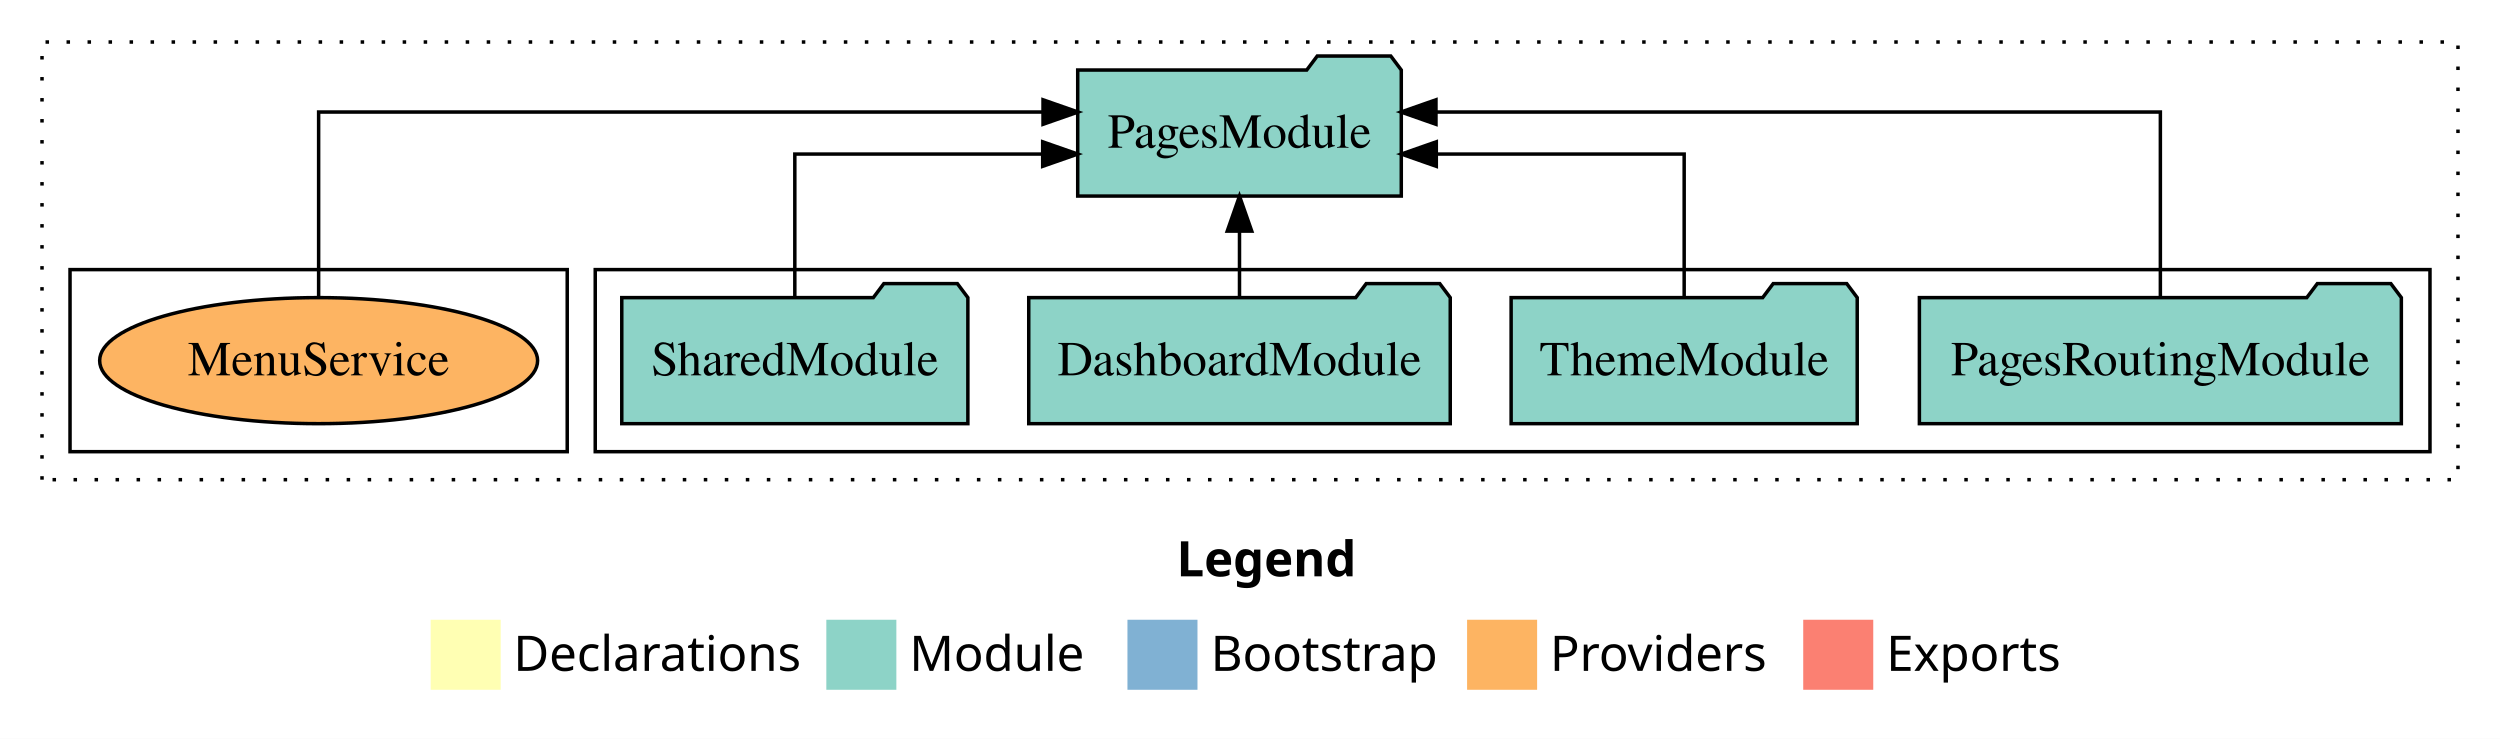
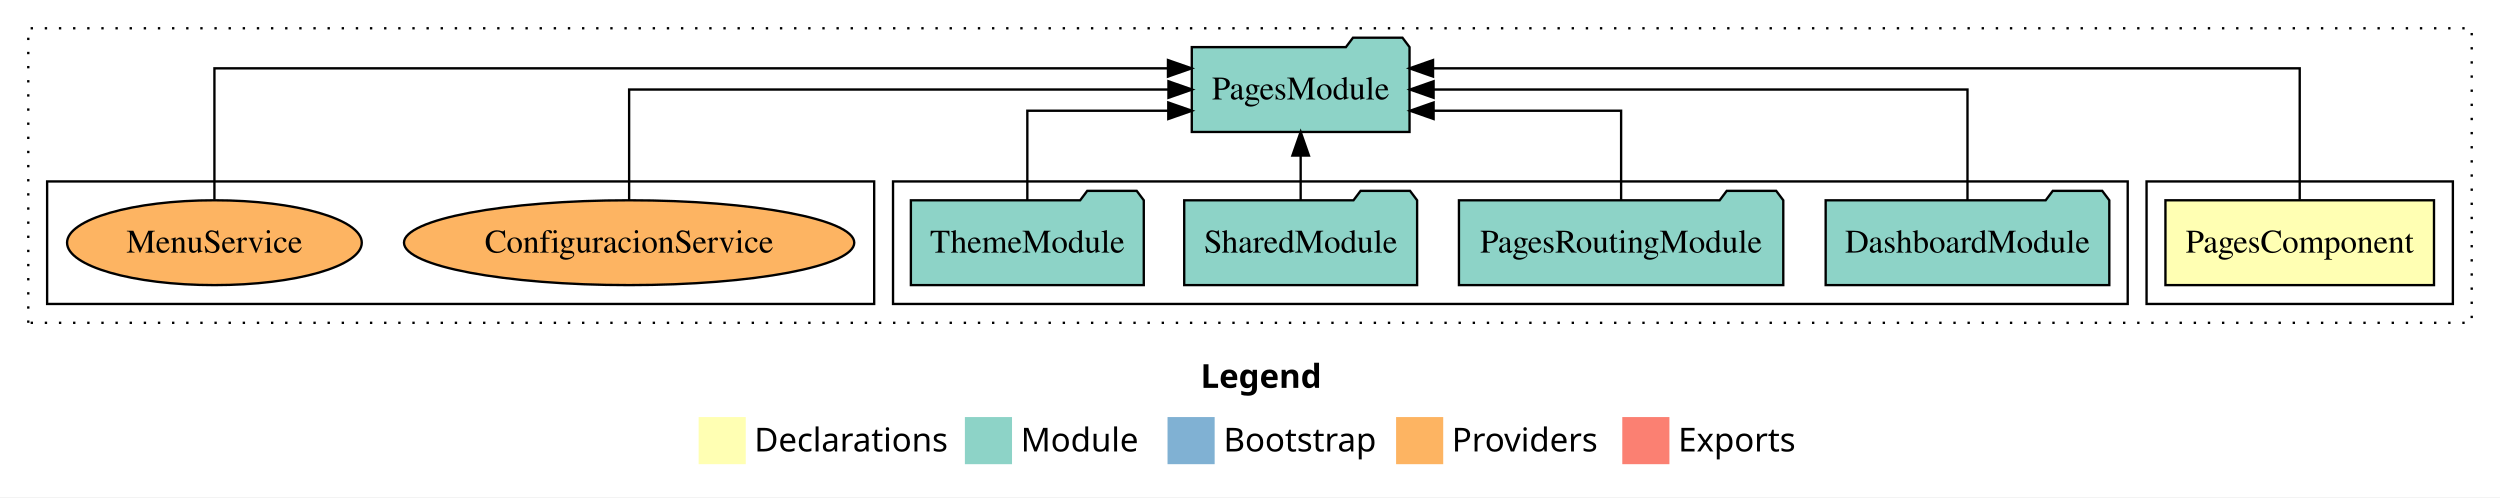
- <svg xmlns="http://www.w3.org/2000/svg" width="714pt" height="211pt" viewBox="0.00 0.00 714.00 211.00">
+ <svg xmlns="http://www.w3.org/2000/svg" width="1061pt" height="211pt" viewBox="0.00 0.00 1061.00 211.00">
  <g id="graph0" class="graph" transform="scale(1 1) rotate(0) translate(4 207)">
-     <polygon fill="#ffffff" stroke="transparent" points="-4,4 -4,-207 710,-207 710,4 -4,4" />
-     <text text-anchor="start" x="332.009" y="-42.4" font-family="sans-serif" font-weight="bold" font-size="14.00" fill="#000000">Legend</text>
-     <polygon fill="#ffffb3" stroke="transparent" points="119,-10 119,-30 139,-30 139,-10 119,-10" />
-     <text text-anchor="start" x="142.629" y="-15.4" font-family="sans-serif" font-size="14.00" fill="#000000">  Declarations</text>
-     <polygon fill="#8dd3c7" stroke="transparent" points="232,-10 232,-30 252,-30 252,-10 232,-10" />
-     <text text-anchor="start" x="255.725" y="-15.4" font-family="sans-serif" font-size="14.00" fill="#000000">  Module</text>
-     <polygon fill="#80b1d3" stroke="transparent" points="318,-10 318,-30 338,-30 338,-10 318,-10" />
-     <text text-anchor="start" x="341.781" y="-15.4" font-family="sans-serif" font-size="14.00" fill="#000000">  Bootstrap</text>
-     <polygon fill="#fdb462" stroke="transparent" points="415,-10 415,-30 435,-30 435,-10 415,-10" />
-     <text text-anchor="start" x="438.673" y="-15.4" font-family="sans-serif" font-size="14.00" fill="#000000">  Providers</text>
-     <polygon fill="#fb8072" stroke="transparent" points="511,-10 511,-30 531,-30 531,-10 511,-10" />
-     <text text-anchor="start" x="534.726" y="-15.4" font-family="sans-serif" font-size="14.00" fill="#000000">  Exports</text>
+     <polygon fill="#ffffff" stroke="transparent" points="-4,4 -4,-207 1057,-207 1057,4 -4,4" />
+     <text text-anchor="start" x="505.509" y="-42.4" font-family="sans-serif" font-weight="bold" font-size="14.00" fill="#000000">Legend</text>
+     <polygon fill="#ffffb3" stroke="transparent" points="292.5,-10 292.5,-30 312.5,-30 312.5,-10 292.5,-10" />
+     <text text-anchor="start" x="316.129" y="-15.4" font-family="sans-serif" font-size="14.00" fill="#000000">  Declarations</text>
+     <polygon fill="#8dd3c7" stroke="transparent" points="405.5,-10 405.5,-30 425.5,-30 425.5,-10 405.5,-10" />
+     <text text-anchor="start" x="429.225" y="-15.4" font-family="sans-serif" font-size="14.00" fill="#000000">  Module</text>
+     <polygon fill="#80b1d3" stroke="transparent" points="491.5,-10 491.5,-30 511.5,-30 511.5,-10 491.5,-10" />
+     <text text-anchor="start" x="515.281" y="-15.4" font-family="sans-serif" font-size="14.00" fill="#000000">  Bootstrap</text>
+     <polygon fill="#fdb462" stroke="transparent" points="588.5,-10 588.5,-30 608.5,-30 608.5,-10 588.5,-10" />
+     <text text-anchor="start" x="612.173" y="-15.4" font-family="sans-serif" font-size="14.00" fill="#000000">  Providers</text>
+     <polygon fill="#fb8072" stroke="transparent" points="684.5,-10 684.5,-30 704.5,-30 704.5,-10 684.5,-10" />
+     <text text-anchor="start" x="708.226" y="-15.4" font-family="sans-serif" font-size="14.00" fill="#000000">  Exports</text>
    <g id="clust1" class="cluster">
-       <polygon fill="none" stroke="#000000" stroke-dasharray="1,5" points="8,-70 8,-195 698,-195 698,-70 8,-70" />
+       <polygon fill="none" stroke="#000000" stroke-dasharray="1,5" points="8,-70 8,-195 1045,-195 1045,-70 8,-70" />
    </g>
-     <g id="clust3" class="cluster">
-       <polygon fill="none" stroke="#000000" points="166,-78 166,-130 690,-130 690,-78 166,-78" />
+     <g id="clust2" class="cluster">
+       <polygon fill="none" stroke="#000000" points="907,-78 907,-130 1037,-130 1037,-78 907,-78" />
    </g>
-     <g id="clust6" class="cluster">
-       <polygon fill="none" stroke="#000000" points="16,-78 16,-130 158,-130 158,-78 16,-78" />
+     <g id="clust4" class="cluster">
+       <polygon fill="none" stroke="#000000" points="375,-78 375,-130 899,-130 899,-78 375,-78" />
+     </g>
+     <g id="clust7" class="cluster">
+       <polygon fill="none" stroke="#000000" points="16,-78 16,-130 367,-130 367,-78 16,-78" />
    </g>
    <g id="node1" class="node">
-       <polygon fill="#8dd3c7" stroke="#000000" points="681.824,-122 678.824,-126 657.824,-126 654.824,-122 544.176,-122 544.176,-86 681.824,-86 681.824,-122" />
-       <text text-anchor="middle" x="613" y="-99.8" font-family="Times,serif" font-size="14.00" fill="#000000">PagesRoutingModule</text>
+       <polygon fill="#ffffb3" stroke="#000000" points="1028.989,-122 915.011,-122 915.011,-86 1028.989,-86 1028.989,-122" />
+       <text text-anchor="middle" x="972" y="-99.8" font-family="Times,serif" font-size="14.00" fill="#000000">PagesComponent</text>
+     </g>
+     <g id="node2" class="node">
+       <polygon fill="#8dd3c7" stroke="#000000" points="594.206,-187 591.206,-191 570.206,-191 567.206,-187 501.794,-187 501.794,-151 594.206,-151 594.206,-187" />
+       <text text-anchor="middle" x="548" y="-164.8" font-family="Times,serif" font-size="14.00" fill="#000000">PagesModule</text>
+     </g>
+     <g id="edge1" class="edge">
+       <path fill="none" stroke="#000000" d="M972,-122.292C972,-144.206 972,-178 972,-178 972,-178 604.183,-178 604.183,-178" />
+       <polygon fill="#000000" stroke="#000000" points="604.183,-174.5 594.183,-178 604.183,-181.5 604.183,-174.5" />
+     </g>
+     <g id="node3" class="node">
+       <polygon fill="#8dd3c7" stroke="#000000" points="891.191,-122 888.191,-126 867.191,-126 864.191,-122 770.809,-122 770.809,-86 891.191,-86 891.191,-122" />
+       <text text-anchor="middle" x="831" y="-99.8" font-family="Times,serif" font-size="14.00" fill="#000000">DashboardModule</text>
+     </g>
+     <g id="edge2" class="edge">
+       <path fill="none" stroke="#000000" d="M831,-122.106C831,-141.339 831,-169 831,-169 831,-169 604.415,-169 604.415,-169" />
+       <polygon fill="#000000" stroke="#000000" points="604.415,-165.5 594.415,-169 604.415,-172.5 604.415,-165.5" />
+     </g>
+     <g id="node4" class="node">
+       <polygon fill="#8dd3c7" stroke="#000000" points="752.824,-122 749.824,-126 728.824,-126 725.824,-122 615.176,-122 615.176,-86 752.824,-86 752.824,-122" />
+       <text text-anchor="middle" x="684" y="-99.8" font-family="Times,serif" font-size="14.00" fill="#000000">PagesRoutingModule</text>
+     </g>
+     <g id="edge3" class="edge">
+       <path fill="none" stroke="#000000" d="M684,-122.027C684,-138.398 684,-160 684,-160 684,-160 604.423,-160 604.423,-160" />
+       <polygon fill="#000000" stroke="#000000" points="604.423,-156.5 594.423,-160 604.423,-163.5 604.423,-156.5" />
    </g>
    <g id="node5" class="node">
-       <polygon fill="#8dd3c7" stroke="#000000" points="396.206,-187 393.206,-191 372.206,-191 369.206,-187 303.794,-187 303.794,-151 396.206,-151 396.206,-187" />
-       <text text-anchor="middle" x="350" y="-164.8" font-family="Times,serif" font-size="14.00" fill="#000000">PagesModule</text>
-     </g>
-     <g id="edge1" class="edge">
-       <path fill="none" stroke="#000000" d="M613,-122.284C613,-143.321 613,-175 613,-175 613,-175 406.112,-175 406.112,-175" />
-       <polygon fill="#000000" stroke="#000000" points="406.112,-171.5 396.112,-175 406.112,-178.5 406.112,-171.5" />
-     </g>
-     <g id="node2" class="node">
-       <polygon fill="#8dd3c7" stroke="#000000" points="526.423,-122 523.423,-126 502.423,-126 499.423,-122 427.577,-122 427.577,-86 526.423,-86 526.423,-122" />
-       <text text-anchor="middle" x="477" y="-99.8" font-family="Times,serif" font-size="14.00" fill="#000000">ThemeModule</text>
-     </g>
-     <g id="edge2" class="edge">
-       <path fill="none" stroke="#000000" d="M477,-122.022C477,-139.373 477,-163 477,-163 477,-163 406.209,-163 406.209,-163" />
-       <polygon fill="#000000" stroke="#000000" points="406.209,-159.5 396.209,-163 406.209,-166.5 406.209,-159.5" />
-     </g>
-     <g id="node3" class="node">
-       <polygon fill="#8dd3c7" stroke="#000000" points="410.191,-122 407.191,-126 386.191,-126 383.191,-122 289.809,-122 289.809,-86 410.191,-86 410.191,-122" />
-       <text text-anchor="middle" x="350" y="-99.8" font-family="Times,serif" font-size="14.00" fill="#000000">DashboardModule</text>
-     </g>
-     <g id="edge3" class="edge">
-       <path fill="none" stroke="#000000" d="M350,-122.106C350,-122.106 350,-140.991 350,-140.991" />
-       <polygon fill="#000000" stroke="#000000" points="346.5,-140.991 350,-150.991 353.5,-140.991 346.5,-140.991" />
-     </g>
-     <g id="node4" class="node">
-       <polygon fill="#8dd3c7" stroke="#000000" points="272.423,-122 269.423,-126 248.423,-126 245.423,-122 173.577,-122 173.577,-86 272.423,-86 272.423,-122" />
-       <text text-anchor="middle" x="223" y="-99.8" font-family="Times,serif" font-size="14.00" fill="#000000">SharedModule</text>
+       <polygon fill="#8dd3c7" stroke="#000000" points="597.423,-122 594.423,-126 573.423,-126 570.423,-122 498.577,-122 498.577,-86 597.423,-86 597.423,-122" />
+       <text text-anchor="middle" x="548" y="-99.8" font-family="Times,serif" font-size="14.00" fill="#000000">SharedModule</text>
    </g>
    <g id="edge4" class="edge">
-       <path fill="none" stroke="#000000" d="M223,-122.022C223,-139.373 223,-163 223,-163 223,-163 293.791,-163 293.791,-163" />
-       <polygon fill="#000000" stroke="#000000" points="293.791,-166.5 303.791,-163 293.791,-159.5 293.791,-166.5" />
+       <path fill="none" stroke="#000000" d="M548,-122.106C548,-122.106 548,-140.991 548,-140.991" />
+       <polygon fill="#000000" stroke="#000000" points="544.5,-140.991 548,-150.991 551.5,-140.991 544.5,-140.991" />
    </g>
    <g id="node6" class="node">
+       <polygon fill="#8dd3c7" stroke="#000000" points="481.423,-122 478.423,-126 457.423,-126 454.423,-122 382.577,-122 382.577,-86 481.423,-86 481.423,-122" />
+       <text text-anchor="middle" x="432" y="-99.8" font-family="Times,serif" font-size="14.00" fill="#000000">ThemeModule</text>
+     </g>
+     <g id="edge5" class="edge">
+       <path fill="none" stroke="#000000" d="M432,-122.027C432,-138.398 432,-160 432,-160 432,-160 491.82,-160 491.82,-160" />
+       <polygon fill="#000000" stroke="#000000" points="491.82,-163.5 501.82,-160 491.82,-156.5 491.82,-163.5" />
+     </g>
+     <g id="node7" class="node">
+       <ellipse fill="#fdb462" stroke="#000000" cx="263" cy="-104" rx="95.547" ry="18" />
+       <text text-anchor="middle" x="263" y="-99.8" font-family="Times,serif" font-size="14.00" fill="#000000">ConfiguracionService</text>
+     </g>
+     <g id="edge6" class="edge">
+       <path fill="none" stroke="#000000" d="M263,-122.106C263,-141.339 263,-169 263,-169 263,-169 491.893,-169 491.893,-169" />
+       <polygon fill="#000000" stroke="#000000" points="491.893,-172.5 501.893,-169 491.893,-165.5 491.893,-172.5" />
+     </g>
+     <g id="node8" class="node">
      <ellipse fill="#fdb462" stroke="#000000" cx="87" cy="-104" rx="62.539" ry="18" />
      <text text-anchor="middle" x="87" y="-99.8" font-family="Times,serif" font-size="14.00" fill="#000000">MenuService</text>
    </g>
-     <g id="edge5" class="edge">
-       <path fill="none" stroke="#000000" d="M87,-122.284C87,-143.321 87,-175 87,-175 87,-175 293.888,-175 293.888,-175" />
-       <polygon fill="#000000" stroke="#000000" points="293.888,-178.5 303.888,-175 293.888,-171.5 293.888,-178.5" />
+     <g id="edge7" class="edge">
+       <path fill="none" stroke="#000000" d="M87,-122.292C87,-144.206 87,-178 87,-178 87,-178 491.687,-178 491.687,-178" />
+       <polygon fill="#000000" stroke="#000000" points="491.687,-181.5 501.687,-178 491.687,-174.5 491.687,-181.5" />
    </g>
  </g>
</svg>
